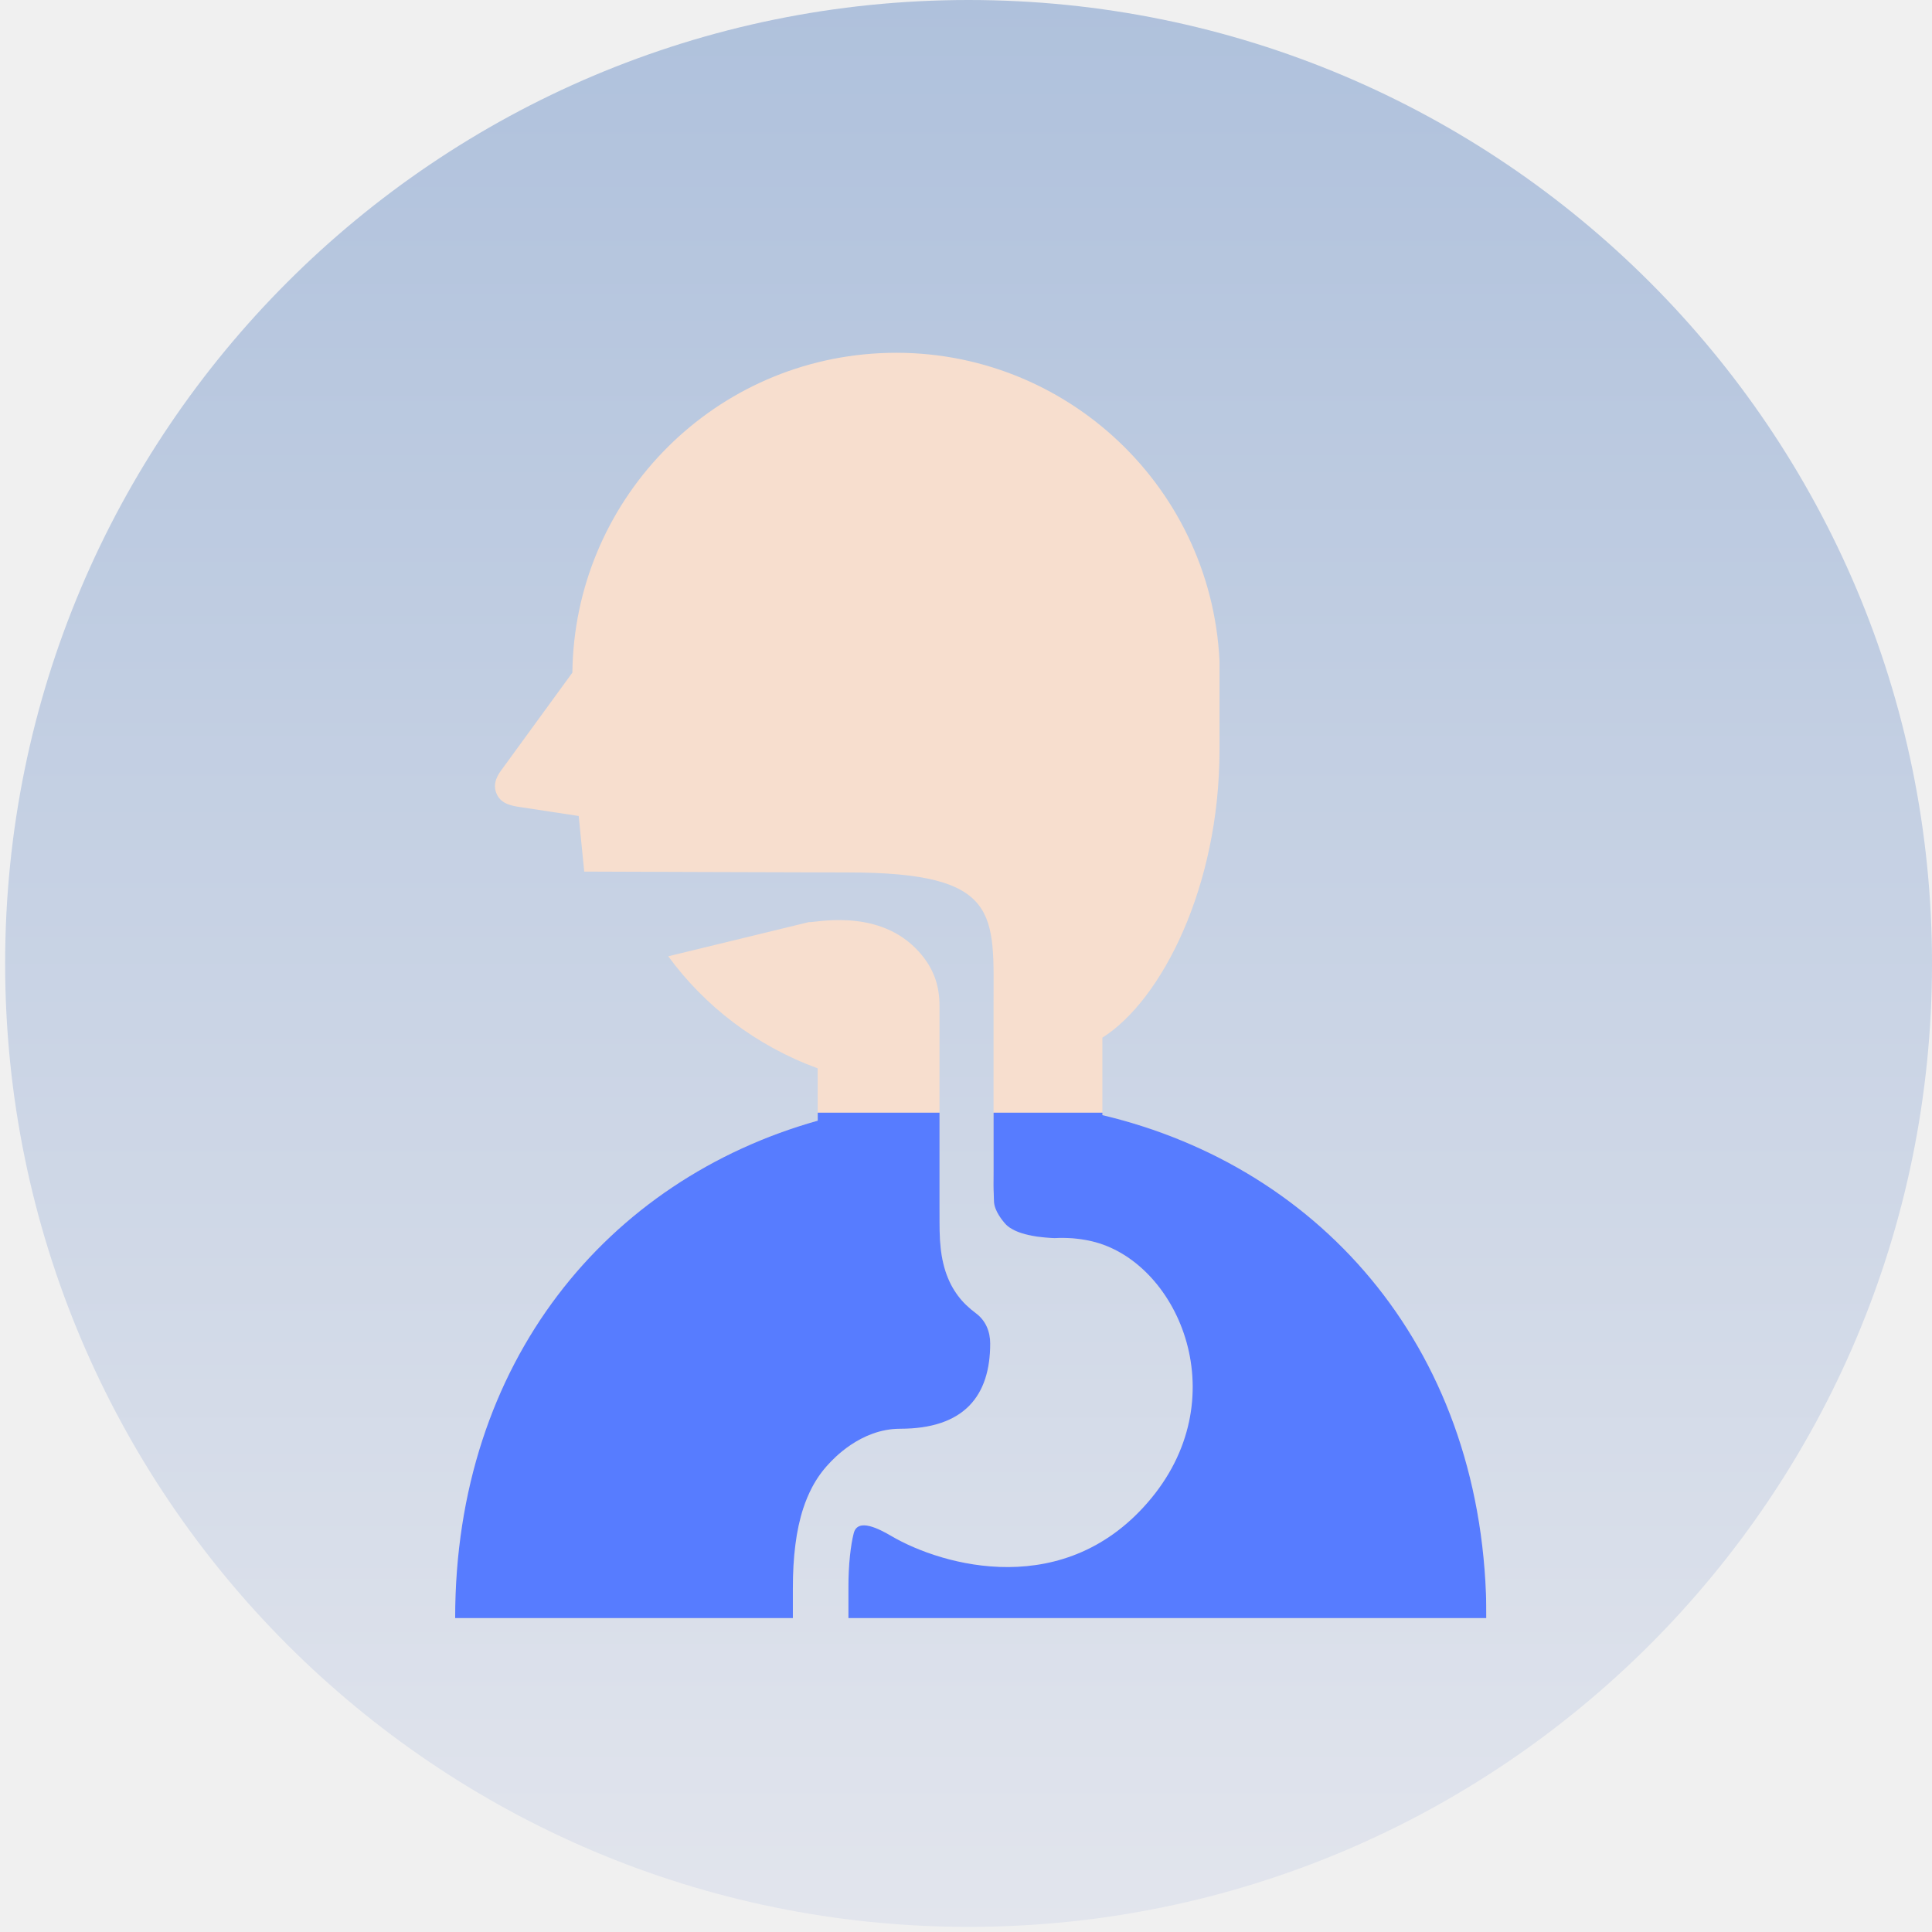
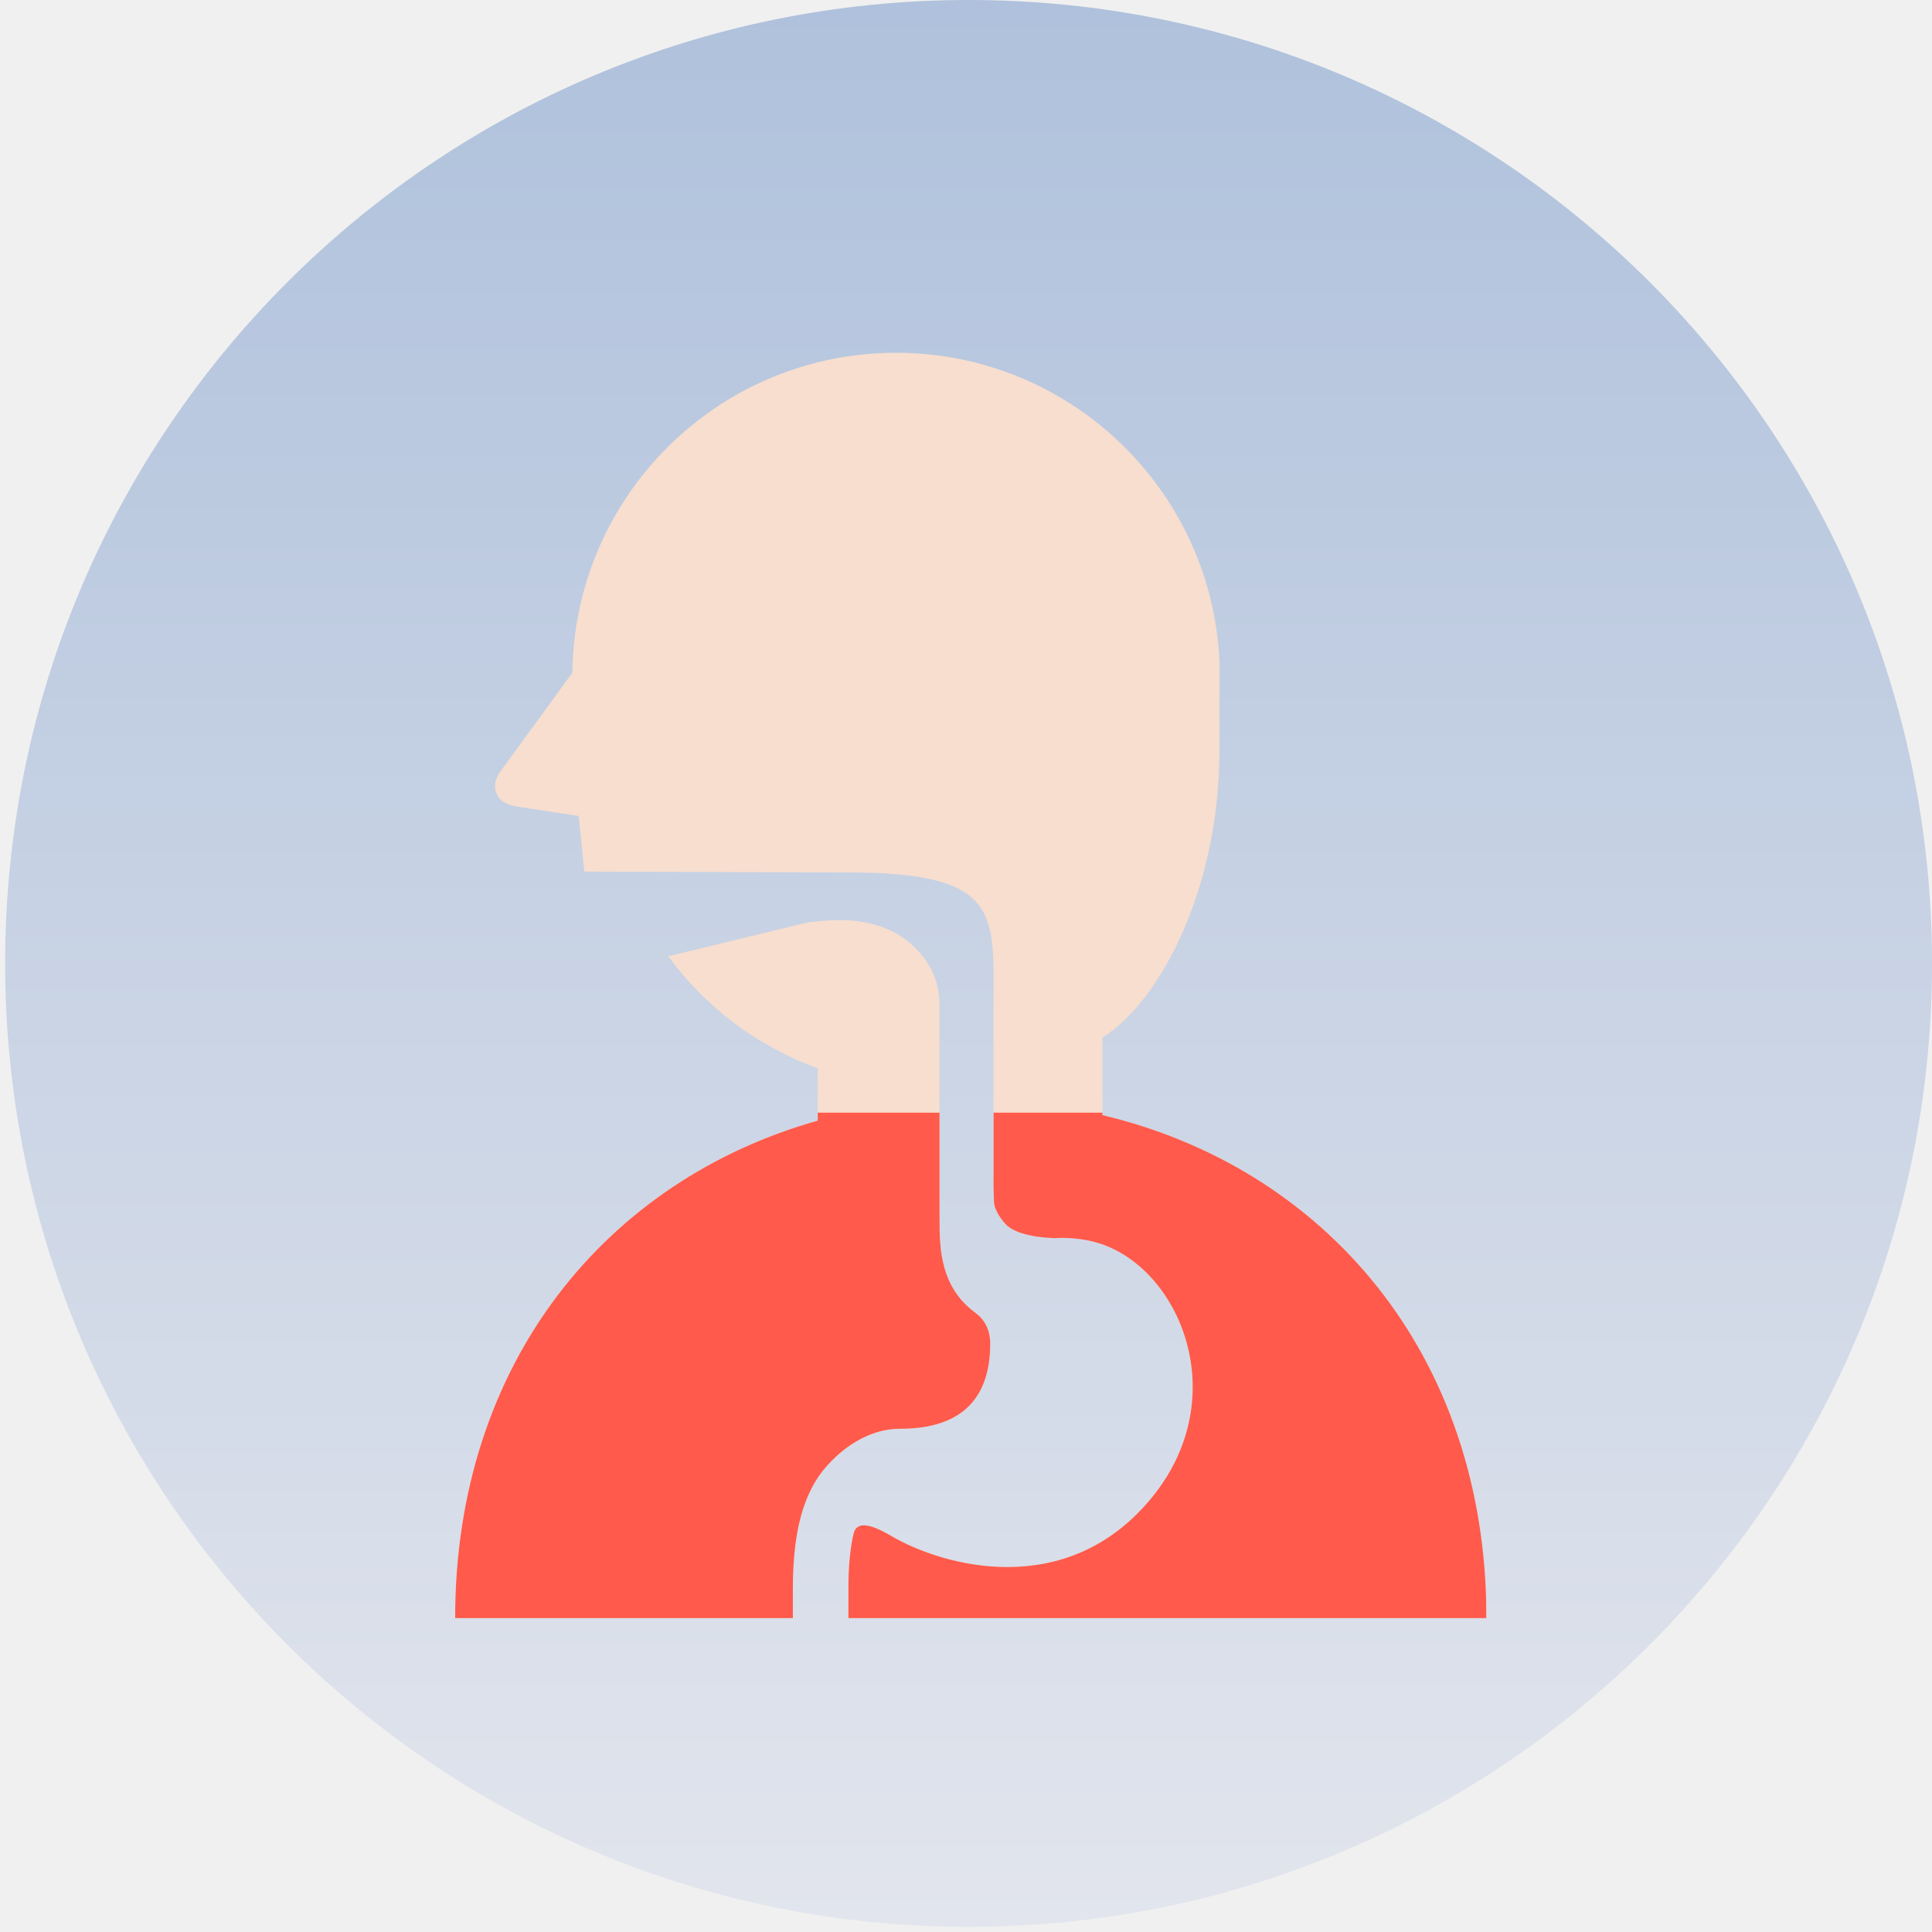
<svg xmlns="http://www.w3.org/2000/svg" width="126" height="126" viewBox="0 0 126 126" fill="none">
  <circle cx="63.168" cy="62.833" r="62.833" fill="url(#paint0_linear_4741_2378)" />
  <path d="M64.577 87.625C64.577 86.856 64.295 86.131 63.646 85.648C63.192 85.31 62.794 84.935 62.482 84.514C62.301 84.273 62.147 84.023 62.016 83.772C61.868 83.48 61.749 83.187 61.656 82.898C61.55 82.565 61.475 82.238 61.419 81.918C61.356 81.553 61.324 81.201 61.301 80.856C61.278 80.465 61.273 80.093 61.273 79.735C61.273 79.405 61.271 79.085 61.271 78.793V78.581V77.108V76.524C61.271 76.524 61.271 68.415 61.271 65.59C61.271 64.252 60.886 63.016 59.702 61.832C57.06 59.191 53.003 60.213 52.762 60.135L43.58 62.366C45.957 65.605 49.281 68.193 53.328 69.674V73.087C39.629 76.939 29.682 88.795 29.682 105.527H42.688H51.707V103.575C51.707 102.55 51.76 101.613 51.87 100.752C51.979 99.888 52.147 99.098 52.384 98.372C52.543 97.889 52.734 97.433 52.958 97.005C53.258 96.433 53.626 95.917 54.054 95.464C54.301 95.204 56.099 93.18 58.703 93.18C62.888 93.18 64.577 91.029 64.577 87.625Z" fill="#F7DECE" />
  <path d="M71.895 72.726V67.674C75.76 65.229 79.533 57.826 79.533 48.914V43.096C78.964 31.447 69.057 22.464 57.407 23.033C46.194 23.582 37.453 32.787 37.329 43.867L32.691 50.233C32.313 50.734 32.132 51.283 32.431 51.86C32.741 52.447 33.393 52.555 33.922 52.636L37.742 53.217L38.102 56.843C38.102 56.843 52.91 56.899 55.3 56.899C65.358 56.899 64.796 59.639 64.796 65.59C64.796 68.415 64.796 76.013 64.796 76.013V76.358C64.796 76.685 64.791 77.002 64.791 77.302C64.791 77.67 64.821 78.015 64.821 78.322C64.821 78.972 65.433 79.664 65.526 79.777C65.579 79.84 65.642 79.901 65.718 79.966C65.803 80.037 65.909 80.107 66.045 80.18C66.199 80.266 66.393 80.349 66.634 80.427C66.912 80.515 67.256 80.593 67.669 80.654C67.992 80.697 68.359 80.732 68.775 80.747C69.523 80.707 70.341 80.754 71.18 80.948C76.73 82.222 80.648 90.936 75.093 97.697C69.535 104.459 61.437 102.114 58.138 100.18C57.34 99.714 55.937 98.969 55.675 99.994C55.567 100.417 55.491 100.905 55.431 101.454C55.365 102.082 55.327 102.787 55.33 103.575V105.526H81.464H96.939C96.939 88.231 86.309 76.146 71.895 72.726Z" fill="#F7DECE" />
  <mask id="mask0_4741_2378" style="mask-type:alpha" maskUnits="userSpaceOnUse" x="29" y="23" width="68" height="83">
    <path d="M64.579 87.625C64.579 86.856 64.297 86.131 63.648 85.648C63.194 85.31 62.797 84.935 62.484 84.514C62.303 84.273 62.149 84.023 62.018 83.772C61.87 83.48 61.751 83.187 61.658 82.898C61.552 82.565 61.477 82.238 61.421 81.918C61.358 81.553 61.326 81.201 61.303 80.856C61.28 80.465 61.275 80.093 61.275 79.735C61.275 79.405 61.273 79.085 61.273 78.793V78.581V77.108V76.524C61.273 76.524 61.273 68.415 61.273 65.59C61.273 64.252 60.887 63.016 59.704 61.832C57.062 59.191 53.005 60.213 52.764 60.135L43.582 62.366C45.959 65.605 49.283 68.193 53.33 69.674V73.087C39.631 76.939 29.684 88.795 29.684 105.527H42.69H51.709V103.575C51.709 102.55 51.761 101.613 51.872 100.752C51.981 99.888 52.149 99.098 52.386 98.372C52.545 97.889 52.736 97.433 52.96 97.005C53.26 96.433 53.628 95.917 54.056 95.464C54.303 95.204 56.101 93.18 58.705 93.18C62.89 93.18 64.579 91.029 64.579 87.625Z" fill="white" />
    <path d="M71.897 72.726V67.674C75.762 65.229 79.535 57.826 79.535 48.914V43.096C78.966 31.447 69.059 22.464 57.41 23.033C46.196 23.582 37.455 32.787 37.331 43.867L32.693 50.233C32.315 50.734 32.134 51.283 32.433 51.86C32.743 52.447 33.395 52.555 33.924 52.636L37.744 53.217L38.104 56.843C38.104 56.843 52.912 56.899 55.302 56.899C65.359 56.899 64.798 59.639 64.798 65.59C64.798 68.415 64.798 76.013 64.798 76.013V76.358C64.798 76.685 64.793 77.002 64.793 77.302C64.793 77.67 64.823 78.015 64.823 78.322C64.823 78.972 65.435 79.664 65.528 79.777C65.581 79.84 65.644 79.901 65.72 79.966C65.805 80.037 65.911 80.107 66.047 80.18C66.201 80.266 66.395 80.349 66.636 80.427C66.913 80.515 67.258 80.593 67.671 80.654C67.994 80.697 68.361 80.732 68.777 80.747C69.525 80.707 70.343 80.754 71.182 80.948C76.732 82.222 80.65 90.936 75.095 97.697C69.537 104.459 61.439 102.114 58.14 100.18C57.342 99.714 55.939 98.969 55.677 99.994C55.569 100.417 55.493 100.905 55.433 101.454C55.367 102.082 55.329 102.787 55.332 103.575V105.526H81.466H96.941C96.941 88.231 86.311 76.146 71.897 72.726Z" fill="#F7DECE" />
  </mask>
  <g mask="url(#mask0_4741_2378)">
-     <rect x="29.684" y="72.566" width="67.257" height="33.629" fill="#577CFF" />
+     <rect x="29.684" y="72.566" width="67.257" height="33.629" style="fill: rgb(255, 90, 75);" />
  </g>
  <defs>
    <linearGradient id="paint0_linear_4741_2378" x1="63.168" y1="0" x2="63.168" y2="125.665" gradientUnits="userSpaceOnUse">
      <stop stop-color="#AFC1DC" />
      <stop offset="1" stop-color="#E2E5ED" />
    </linearGradient>
  </defs>
</svg>
